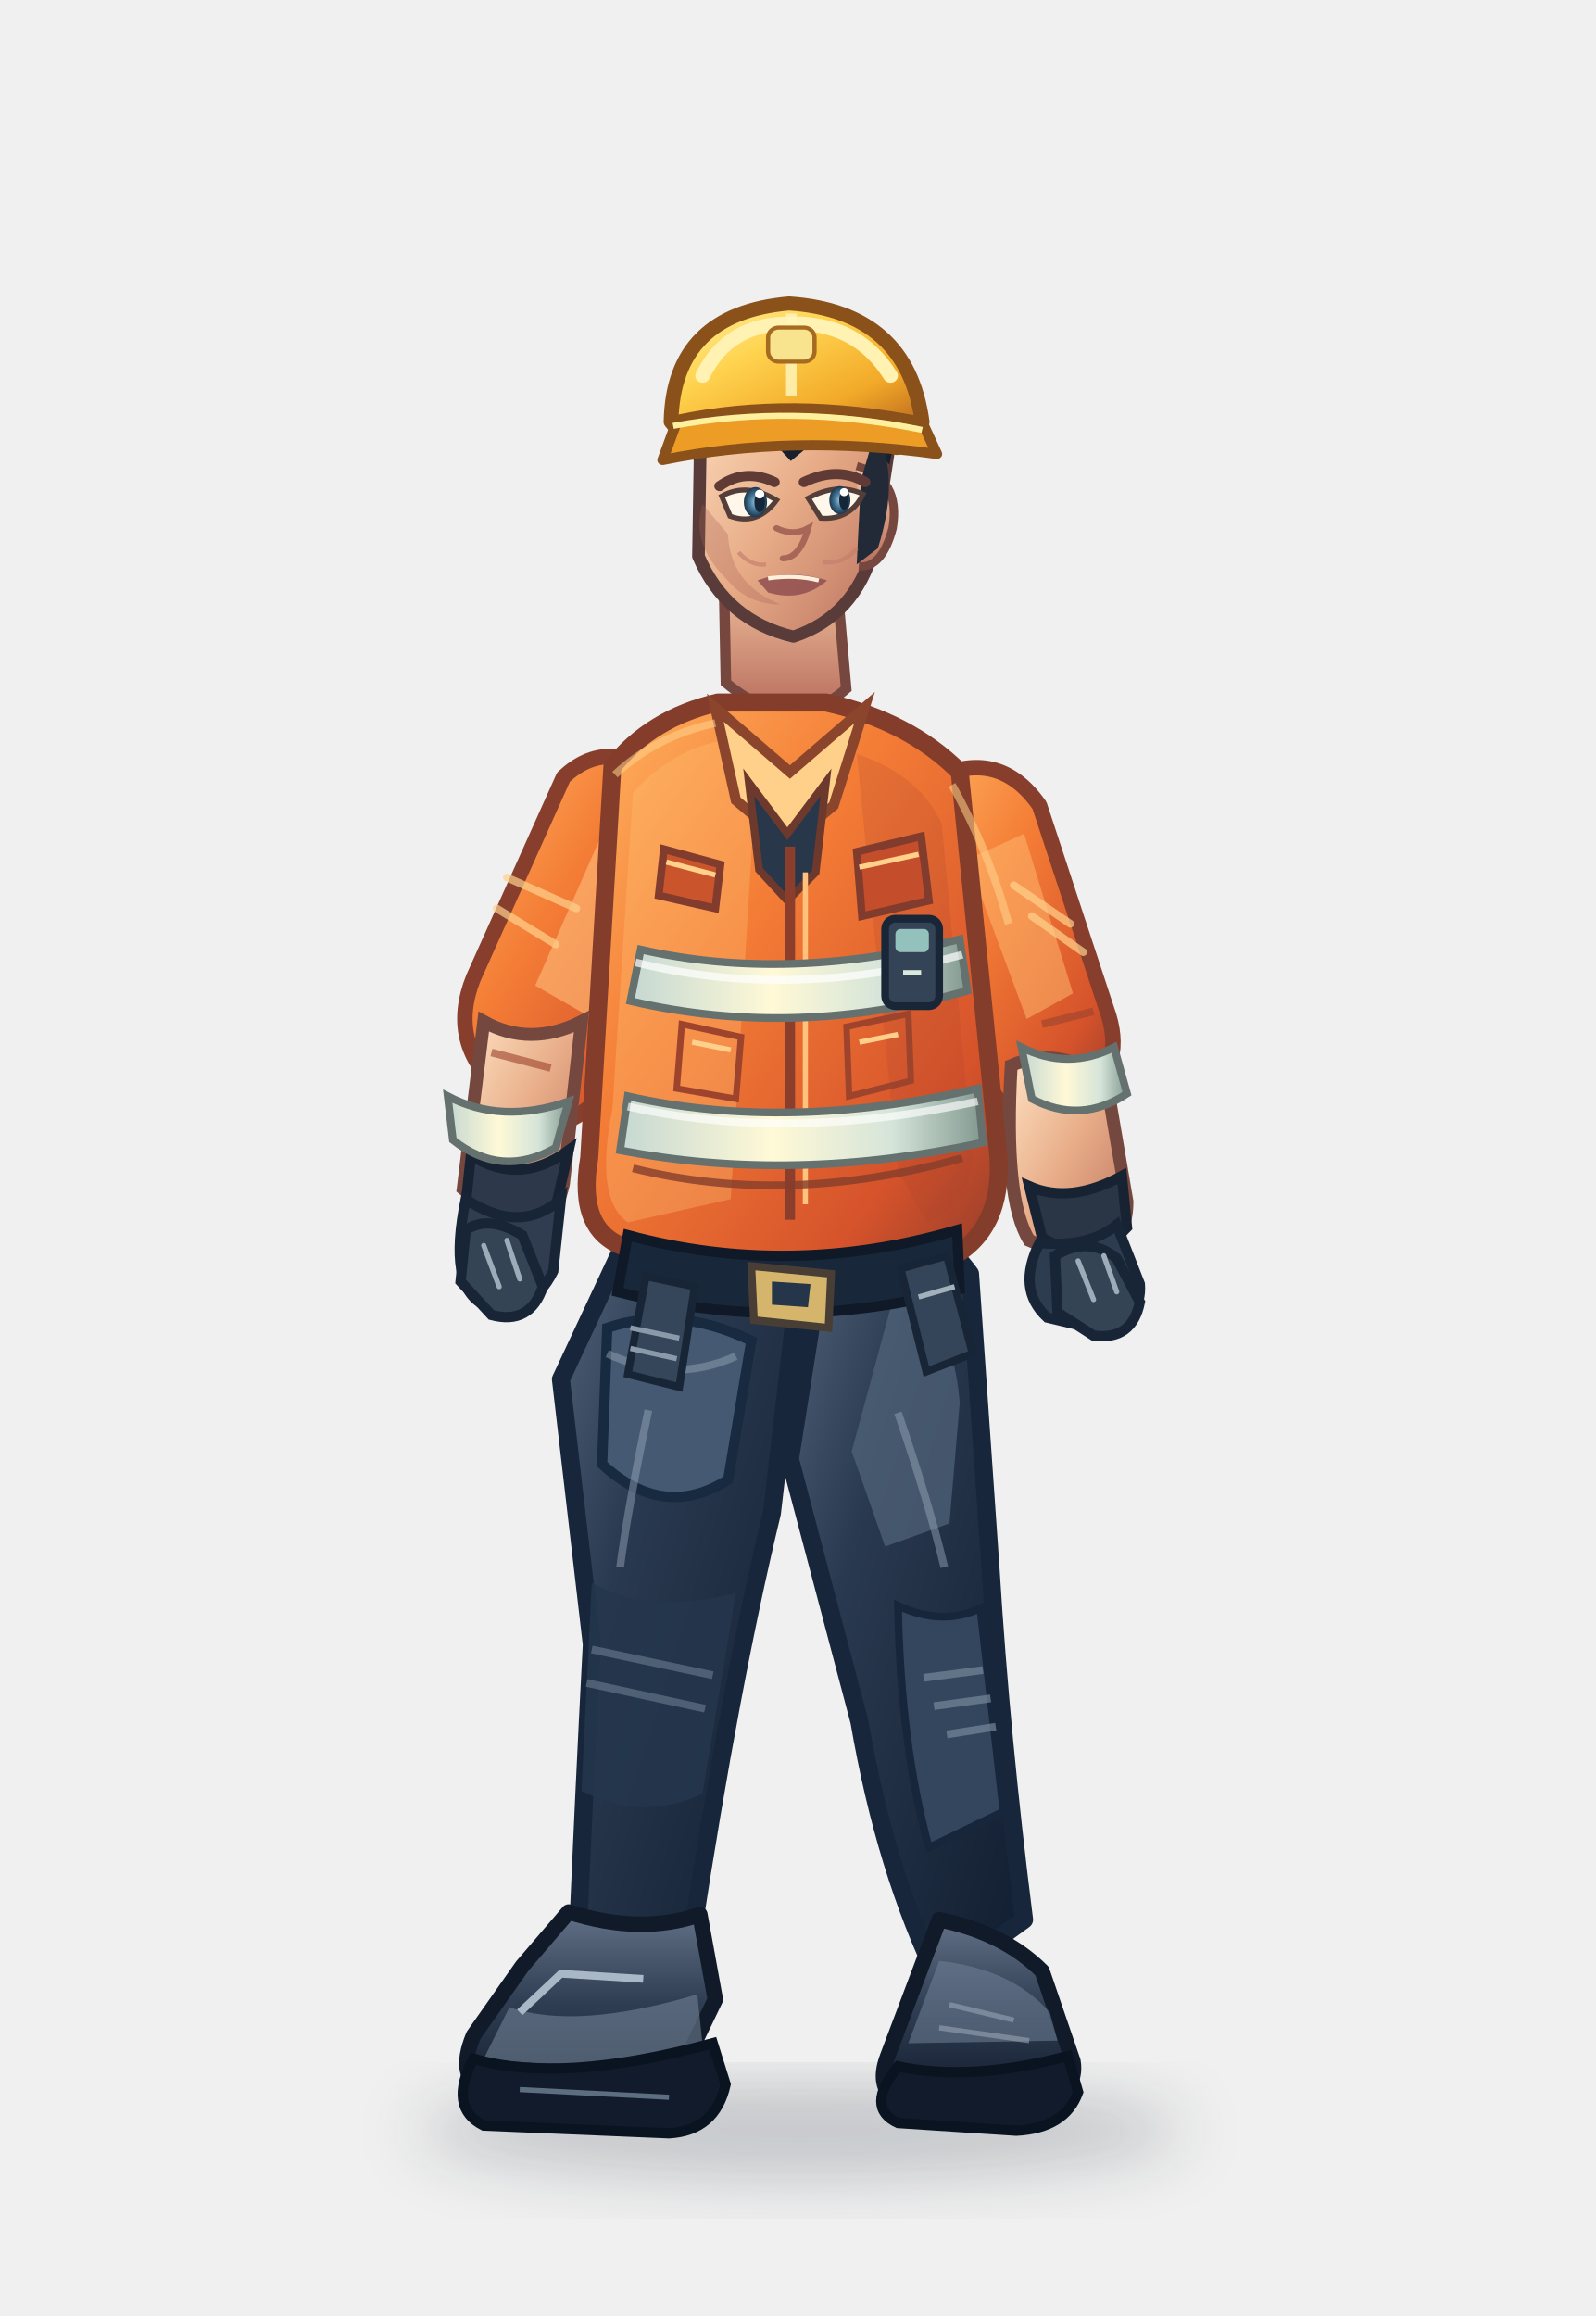
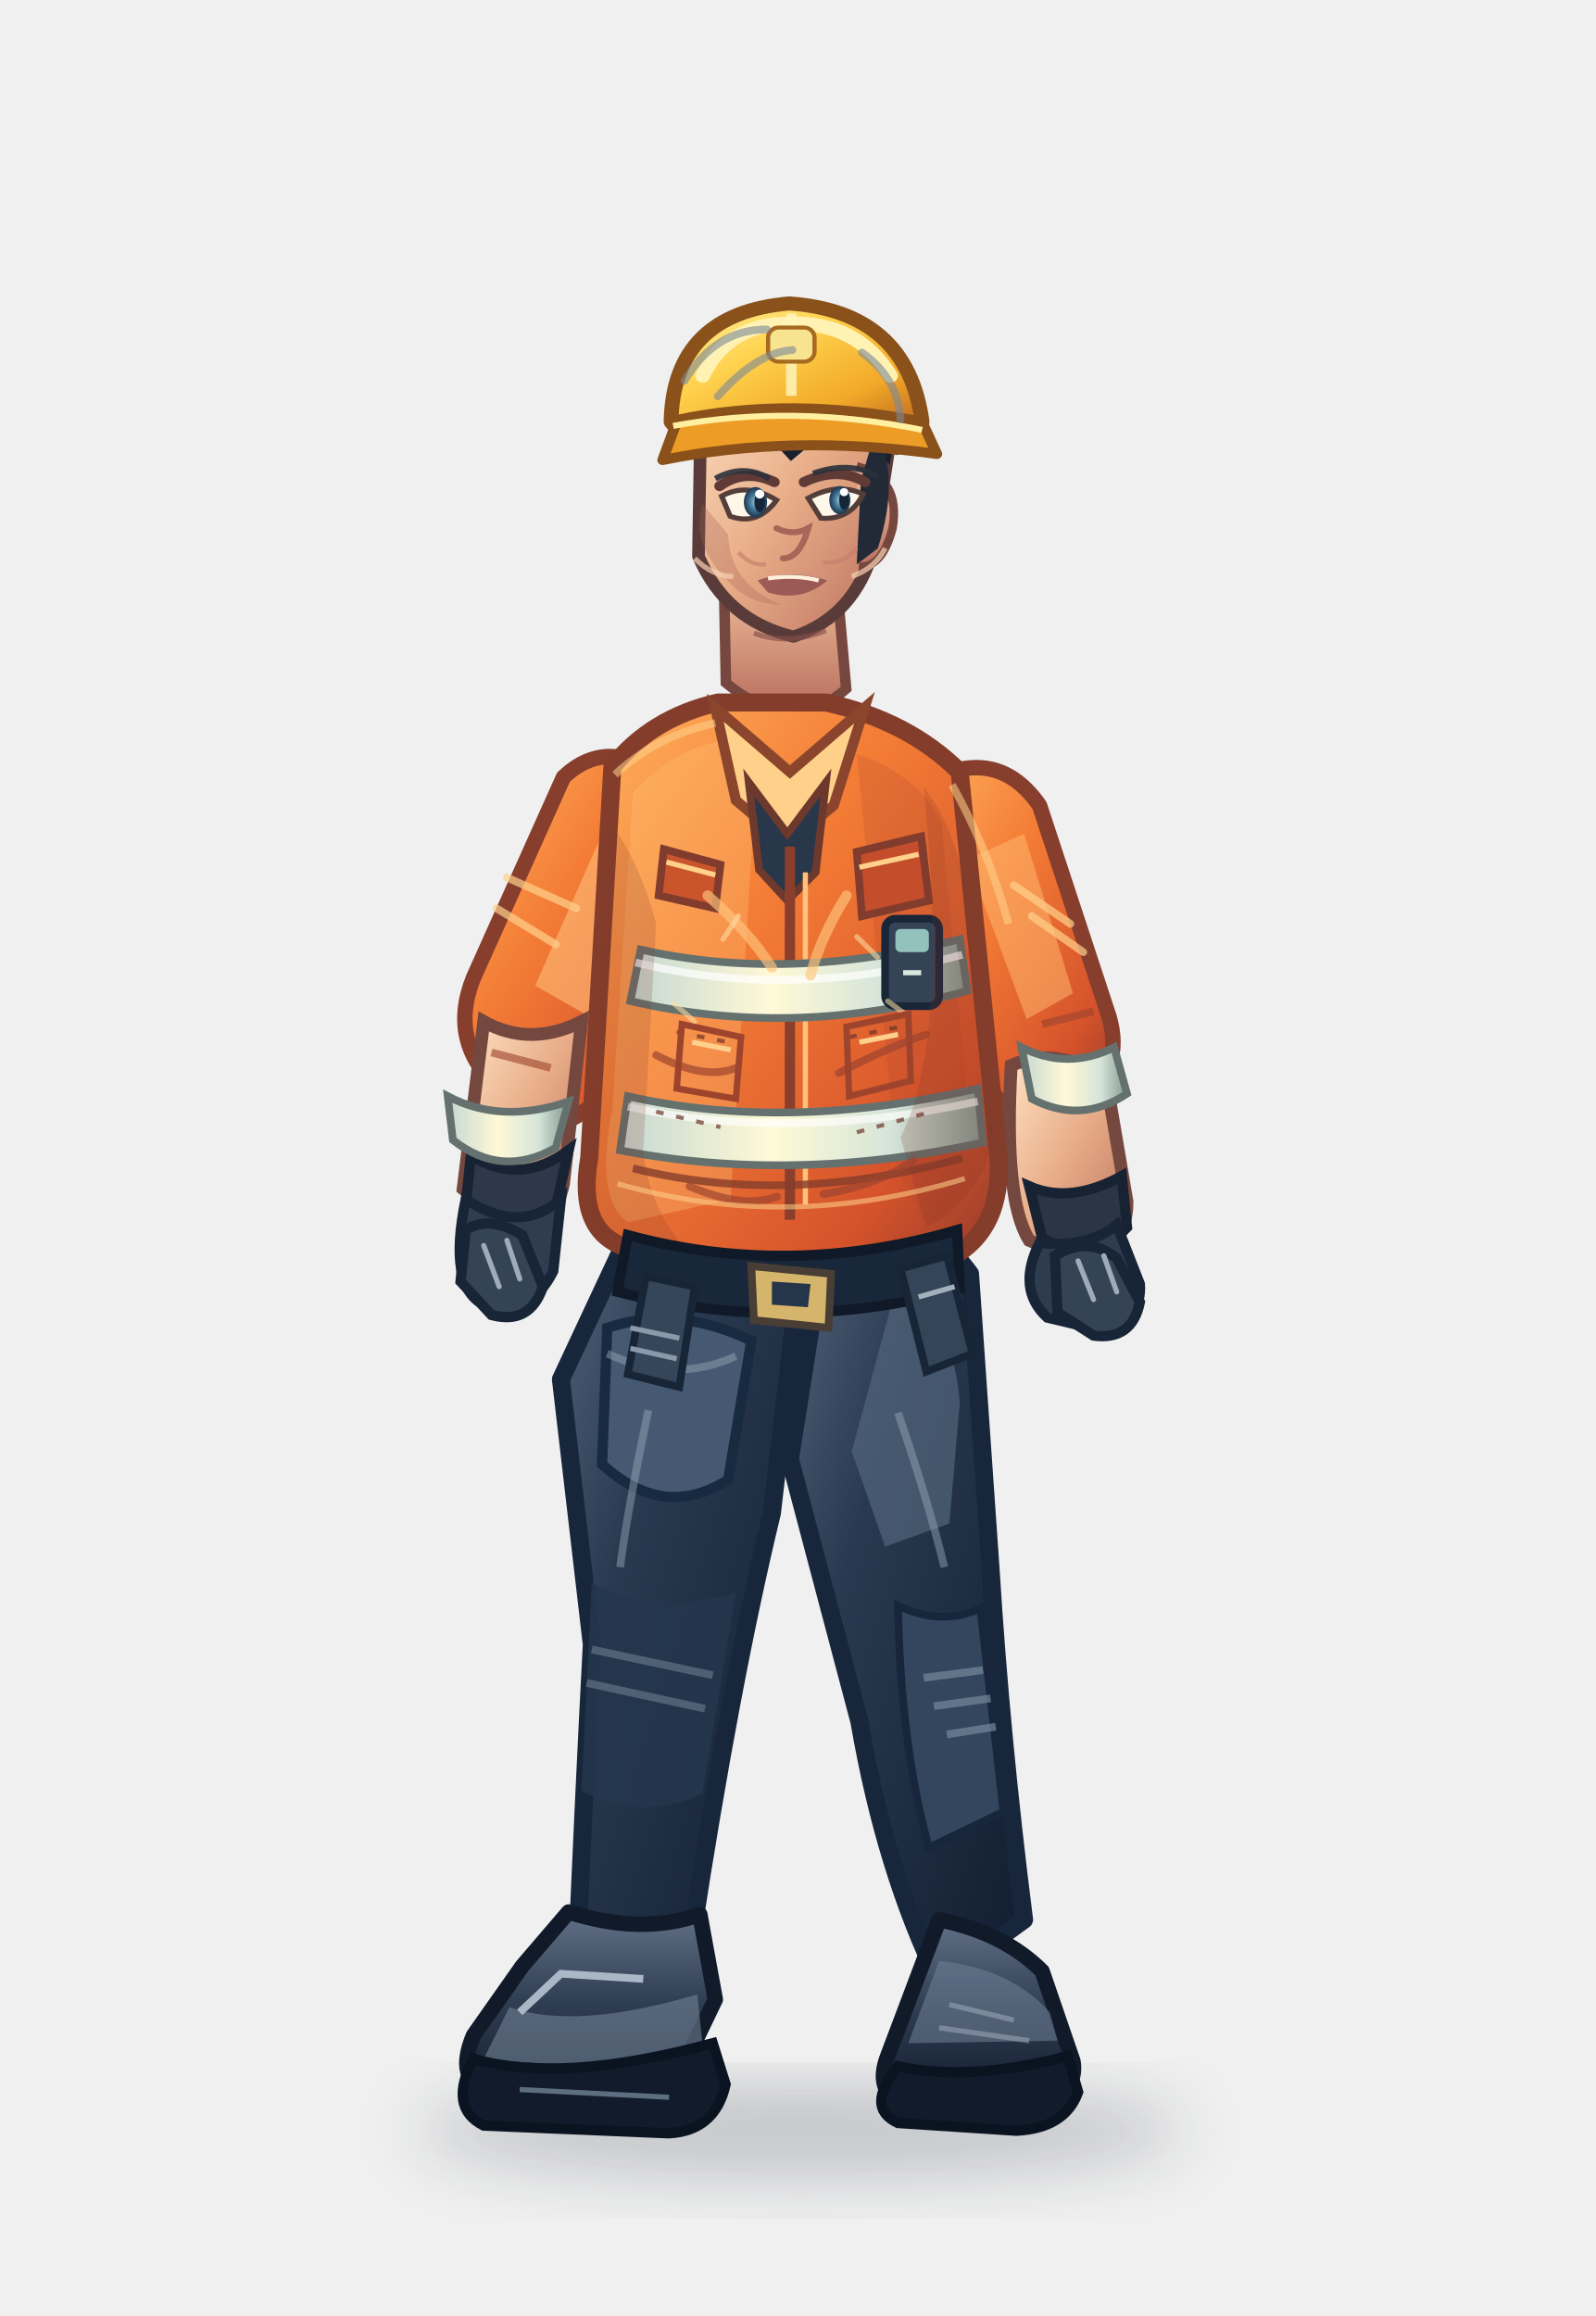
<svg xmlns="http://www.w3.org/2000/svg" viewBox="0 0 620 900" role="img" aria-labelledby="title desc">
  <defs>
    <linearGradient id="skin" x1="0" y1="0" x2="1" y2="1">
      <stop stop-color="#ffe2c4" />
      <stop offset=".48" stop-color="#e8ad88" />
      <stop offset="1" stop-color="#b96f5e" />
    </linearGradient>
    <linearGradient id="skinShadow" x1="0" y1="0" x2="0" y2="1">
      <stop stop-color="#f3c5a0" />
      <stop offset="1" stop-color="#b86e5e" />
    </linearGradient>
    <linearGradient id="helmet" x1="0" y1="0" x2=".85" y2="1">
      <stop stop-color="#fff3a3" />
      <stop offset=".36" stop-color="#ffd34f" />
      <stop offset=".72" stop-color="#f2a928" />
      <stop offset="1" stop-color="#b9651d" />
    </linearGradient>
    <linearGradient id="orange" x1="0" y1="0" x2="1" y2="1">
      <stop stop-color="#ffb35f" />
      <stop offset=".38" stop-color="#f47d36" />
      <stop offset=".78" stop-color="#d6532b" />
      <stop offset="1" stop-color="#8f3b2b" />
    </linearGradient>
    <linearGradient id="orangeLight" x1="0" y1="0" x2="0" y2="1">
      <stop stop-color="#ffd18a" />
      <stop offset="1" stop-color="#e56a30" />
    </linearGradient>
    <linearGradient id="navy" x1="0" y1="0" x2="1" y2="1">
      <stop stop-color="#53657c" />
      <stop offset=".35" stop-color="#29394f" />
      <stop offset="1" stop-color="#111d30" />
    </linearGradient>
    <linearGradient id="boot" x1="0" y1="0" x2="0" y2="1">
      <stop stop-color="#627187" />
      <stop offset=".48" stop-color="#303e53" />
      <stop offset="1" stop-color="#111b2c" />
    </linearGradient>
    <linearGradient id="reflect" x1="0" y1="0" x2="1" y2="0">
      <stop stop-color="#c5d8d2" />
      <stop offset=".42" stop-color="#fff9d6" />
      <stop offset=".75" stop-color="#d5e4d9" />
      <stop offset="1" stop-color="#829990" />
    </linearGradient>
    <radialGradient id="iris">
      <stop stop-color="#9fc5d9" />
      <stop offset=".48" stop-color="#467b9a" />
      <stop offset="1" stop-color="#1c354d" />
    </radialGradient>
    <filter id="shadow" x="-30%" y="-20%" width="160%" height="160%">
      <feGaussianBlur stdDeviation="12" />
    </filter>
    <filter id="soft" x="-20%" y="-20%" width="140%" height="140%">
      <feGaussianBlur stdDeviation="2" />
    </filter>
    <clipPath id="jacketClip">
      <path d="M238 298 Q253 279 279 273 L321 273 Q353 280 373 300 L388 449 Q390 478 369 489 Q308 506 244 485 Q224 479 229 450Z" />
    </clipPath>
  </defs>
  <ellipse cx="311" cy="828" rx="150" ry="19" fill="#172333" opacity=".2" filter="url(#shadow)" />
  <path d="M322 472 Q359 470 377 495 L385 610 Q389 675 398 746 L365 770 Q344 727 334 669 L307 567Z" fill="url(#navy)" stroke="#17263b" stroke-width="7" stroke-linejoin="round" />
  <path d="M347 505 Q370 508 373 545 L369 592 L344 601 L331 564Z" fill="#52657a" opacity=".7" />
  <path d="M349 624 Q366 632 381 625 L390 704 L361 718 Q350 678 349 624Z" fill="#34465e" stroke="#17263b" stroke-width="3" />
  <path d="M359 652 L382 649 M363 663 L385 660 M368 674 L387 671" stroke="#75879a" stroke-width="3" opacity=".7" />
  <path d="M365 746 Q390 751 405 766 L417 801 Q419 813 404 817 L350 817 Q340 812 345 799Z" fill="url(#boot)" stroke="#101a29" stroke-width="6" stroke-linejoin="round" />
  <path d="M365 762 Q393 765 408 782 L411 793 L353 794Z" fill="#708096" opacity=".55" />
  <path d="M349 803 Q377 809 415 799 L419 813 Q414 827 395 828 L349 825 Q336 819 349 803Z" fill="#111b2b" stroke="#0a1320" stroke-width="4" />
  <path d="M369 779 L394 785 M365 788 L400 793" stroke="#9daaba" stroke-width="2" opacity=".55" />
  <path d="M247 474 Q281 461 312 485 L300 588 Q284 654 269 752 L224 766 Q227 696 230 639 L218 536Z" fill="url(#navy)" stroke="#17263b" stroke-width="7" stroke-linejoin="round" />
  <path d="M236 516 Q263 507 292 521 L283 575 Q258 591 234 569Z" fill="#455a72" stroke="#182a40" stroke-width="4" />
  <path d="M236 526 Q262 538 286 527" fill="none" stroke="#91a0b0" stroke-width="3" opacity=".5" />
  <path d="M230 615 Q253 628 286 619 L273 697 Q250 708 226 696Z" fill="#25364c" opacity=".85" />
  <path d="M230 641 L277 651 M228 654 L274 664" stroke="#738398" stroke-width="3" opacity=".55" />
  <path d="M221 743 Q249 752 272 744 L278 777 L266 802 Q261 814 245 816 L189 812 Q177 808 184 791 L203 764Z" fill="url(#boot)" stroke="#101a29" stroke-width="6" stroke-linejoin="round" />
  <path d="M198 780 Q224 789 271 775 L273 794 Q242 806 188 800Z" fill="#718095" opacity=".6" />
  <path d="M184 800 Q218 810 277 794 L282 810 Q278 828 260 829 L188 826 Q174 819 184 800Z" fill="#111b2b" stroke="#0a1320" stroke-width="4" />
  <path d="M202 782 L218 767 L250 769" fill="none" stroke="#aab7c6" stroke-width="3" />
  <path d="M202 812 L260 815" stroke="#5e6e81" stroke-width="2" />
  <path d="M362 303 Q388 290 404 313 L430 392 Q438 414 421 426 L401 437 Q382 427 378 407 L354 347Z" fill="url(#orange)" stroke="#873e2d" stroke-width="6" stroke-linejoin="round" />
  <path d="M398 324 L417 386 L399 396 L376 334Z" fill="#ffb96f" opacity=".52" />
  <path d="M393 414 Q412 406 430 420 L438 467 Q438 485 421 491 L400 482 Q390 466 393 414Z" fill="url(#skin)" stroke="#75483f" stroke-width="5" />
  <path d="M400 461 Q416 468 436 457 L438 477 Q424 492 405 481Z" fill="#2a3545" stroke="#172333" stroke-width="4" />
  <path d="M404 483 Q423 485 434 476 L443 499 Q444 513 428 517 L407 512 Q395 501 404 483Z" fill="#2e3c50" stroke="#182537" stroke-width="4" />
  <path d="M257 302 Q236 286 219 302 L184 380 Q174 405 194 423 L217 437 Q237 430 243 406 L275 348Z" fill="url(#orange)" stroke="#873e2d" stroke-width="6" stroke-linejoin="round" />
  <path d="M238 315 L208 383 L229 395 L259 335Z" fill="#ffbc79" opacity=".6" />
  <path d="M188 397 Q206 407 226 397 L219 460 Q215 479 199 478 L180 462Z" fill="url(#skin)" stroke="#75483f" stroke-width="5" />
  <path d="M183 449 Q202 461 221 447 L216 469 Q198 485 181 468Z" fill="#2d394b" stroke="#172333" stroke-width="4" />
  <path d="M181 466 Q202 480 218 466 L215 494 Q206 512 188 507 Q174 500 181 466Z" fill="#303d51" stroke="#182537" stroke-width="4" />
  <path d="M187 483 L202 489 M184 491 L199 497" stroke="#92a0ae" stroke-width="2" opacity=".7" />
  <g transform="translate(310 185) scale(.82 .78) translate(-310 -185)">
    <path d="M275 233 L328 231 L333 291 Q307 315 276 288Z" fill="url(#skinShadow)" stroke="#75473e" stroke-width="5" />
    <path d="M264 160 Q275 127 308 129 Q346 131 354 166 L346 221 Q337 255 308 265 Q276 257 263 225Z" fill="url(#skin)" stroke="#593c39" stroke-width="6" stroke-linejoin="round" />
    <path d="M265 199 Q259 218 276 236 Q286 249 302 249 Q278 239 277 214Z" fill="#a85f55" opacity=".3" />
    <path d="M338 180 Q359 186 355 211 Q350 231 339 230" fill="url(#skinShadow)" stroke="#75473e" stroke-width="4" />
    <path d="M262 174 Q249 145 270 132 Q287 112 317 122 Q348 118 357 149 L352 174 Q338 159 323 160 L307 174 L293 158 Q279 170 262 174Z" fill="#28303c" stroke="#17202c" stroke-width="5" />
    <path d="M266 154 Q283 123 311 128 Q292 141 282 158Z" fill="#566173" opacity=".65" />
    <path d="M347 162 Q359 185 348 221 L338 229 L340 187Z" fill="#222a37" />
    <path d="M273 190 Q285 181 299 188" fill="none" stroke="#603b36" stroke-width="5" stroke-linecap="round" />
    <path d="M313 188 Q329 180 342 188" fill="none" stroke="#603b36" stroke-width="5" stroke-linecap="round" />
    <path d="M274 195 Q286 188 300 197 Q291 210 278 205Z" fill="#fff7e9" stroke="#533e3a" stroke-width="2.5" />
    <path d="M315 196 Q329 188 341 194 Q335 207 321 206Z" fill="#fff7e9" stroke="#533e3a" stroke-width="2.5" />
    <ellipse cx="290" cy="198" rx="5.5" ry="7.5" fill="url(#iris)" />
    <ellipse cx="330" cy="197" rx="5" ry="7" fill="url(#iris)" />
    <ellipse cx="292" cy="198" rx="2.5" ry="5" fill="#142638" />
    <ellipse cx="332" cy="197" rx="2.3" ry="4.8" fill="#142638" />
    <circle cx="292" cy="194" r="2.2" fill="#fff" />
    <circle cx="332" cy="193" r="2" fill="#fff" />
    <path d="M300 211 Q308 215 315 211 Q311 226 303 226" fill="none" stroke="#a76658" stroke-width="3" stroke-linecap="round" />
    <path d="M291 237 Q306 231 324 237 Q312 248 296 243Z" fill="#914f50" opacity=".85" />
    <path d="M296 236 Q309 234 320 237" fill="none" stroke="#fff0db" stroke-width="2" />
    <path d="M282 223 Q288 230 295 229 M322 228 Q332 229 338 221" fill="none" stroke="#c57c6b" stroke-width="2" opacity=".65" />
    <path d="M250 158 Q251 104 306 99 Q362 103 369 158 L357 171 Q307 151 260 171Z" fill="url(#helmet)" stroke="#8a511b" stroke-width="7" stroke-linejoin="round" />
    <path d="M265 135 Q277 109 306 109 Q338 108 354 135" fill="none" stroke="#fff2b2" stroke-width="7" stroke-linecap="round" />
    <path d="M307 104 L307 145" stroke="#fff4ba" stroke-width="5" opacity=".85" />
    <path d="M253 157 Q307 145 369 158 L376 174 Q307 164 246 177Z" fill="#ed9c25" stroke="#8a511b" stroke-width="5" stroke-linejoin="round" />
    <path d="M251 160 Q308 149 369 162" fill="none" stroke="#fff0a0" stroke-width="3" />
    <rect x="296" y="111" width="22" height="17" rx="5" fill="#f8e48e" stroke="#a66a20" stroke-width="2" />
  </g>
  <path d="M238 298 Q253 279 279 273 L321 273 Q353 280 373 300 L388 449 Q390 478 369 489 Q308 506 244 485 Q224 479 229 450Z" fill="url(#orange)" stroke="#843d2a" stroke-width="7" stroke-linejoin="round" />
  <path d="M246 308 Q262 291 280 288 L294 299 L284 466 L244 475 Q231 466 238 431Z" fill="#ffbd72" opacity=".35" />
  <path d="M333 293 Q357 301 366 320 L378 449 Q377 469 360 475 L349 455Z" fill="#a83f2d" opacity=".2" />
  <path d="M278 275 L307 300 L336 275 L324 313 L306 328 L286 311Z" fill="#ffd08a" stroke="#8a452c" stroke-width="4" />
  <path d="M291 304 L306 324 L321 304 L317 339 L306 350 L295 338Z" fill="#29374a" stroke="#6d392d" stroke-width="3" />
  <path d="M307 329 L307 474" stroke="#8b3e2b" stroke-width="4" />
  <path d="M313 339 L313 468" stroke="#ffc17b" stroke-width="2" />
  <path d="M249 369 Q306 382 373 365 L376 385 Q309 404 245 389Z" fill="url(#reflect)" stroke="#64716e" stroke-width="3" />
  <path d="M247 374 Q307 389 374 371" fill="none" stroke="#fff" stroke-width="3" opacity=".7" />
  <path d="M244 426 Q306 440 380 423 L382 444 Q308 460 241 447Z" fill="url(#reflect)" stroke="#64716e" stroke-width="3" />
  <path d="M244 430 Q306 444 380 428" fill="none" stroke="#fff" stroke-width="3" opacity=".65" />
  <path d="M258 330 L280 336 L278 353 L256 348Z" fill="#ca542c" stroke="#813c2d" stroke-width="3" />
  <path d="M333 331 L358 325 L361 350 L335 356Z" fill="#c44d2b" stroke="#813c2d" stroke-width="3" />
  <path d="M259 335 L278 340 M334 337 L357 332" stroke="#ffd18b" stroke-width="2" />
  <rect x="344" y="357" width="21" height="34" rx="4" fill="#344456" stroke="#182638" stroke-width="3" />
  <rect x="348" y="361" width="13" height="9" rx="2" fill="#93c1bc" />
  <path d="M351 378 L358 378" stroke="#dbe8de" stroke-width="2" />
  <path d="M246 454 Q306 469 374 450" fill="none" stroke="#843d2a" stroke-width="3" opacity=".8" />
+   <g clip-path="url(#jacketClip)">
+     <path d="M232 314 Q247 329 255 359 L250 447 Q252 470 268 487 L229 478 L224 429Z" fill="#7f332c" opacity=".19" />
+     <path d="M359 306 Q376 327 378 371 L386 445 Q378 468 360 477 L350 442 Q369 404 359 306Z" fill="#7f3029" opacity=".2" />
+     <path d="M275 348 Q291 362 300 376 M329 348 Q319 364 315 379" fill="none" stroke="#ffc57c" stroke-width="4" stroke-linecap="round" opacity=".65" />
+     <path d="M255 410 Q274 420 286 415 M326 417 Q345 407 360 402 M268 461 Q289 470 302 465 M320 464 Q340 461 355 451" fill="none" stroke="#9b432f" stroke-width="3" stroke-linecap="round" opacity=".68" />
+     <path d="M287 356 L281 365 M333 364 L341 372 M262 390 L270 397 M345 389 L353 395" stroke="#ffe0a6" stroke-width="2" stroke-linecap="round" opacity=".55" />
+     <path d="M263 401 L283 405 M330 403 L350 399 M255 432 L280 438 M333 440 L362 432" stroke="#6f342a" stroke-width="1.6" stroke-dasharray="3 5" opacity=".7" />
+     <path d="M240 460 Q306 479 375 458" fill="none" stroke="#ffd18a" stroke-width="2" opacity=".55" />
+   </g>
+   <path d="M266 148 Q278 128 298 128 M279 154 Q294 137 308 136 M335 137 Q349 147 350 163" fill="none" stroke="#7c8798" stroke-width="3" stroke-linecap="round" opacity=".6" />
+   <path d="M278 186 Q289 180 299 186 M316 184 Q330 179 341 185" fill="none" stroke="#2b303b" stroke-width="2.2" opacity=".9" />
+   <path d="M270 217 Q277 224 285 224 M331 224 Q340 221 344 213" fill="none" stroke="#f8d2b5" stroke-width="2" opacity=".7" />
+   <path d="M293 246 Q306 251 321 245" fill="none" stroke="#854e49" stroke-width="2" opacity=".65" />
  <path d="M174 426 Q195 437 221 428 L216 446 Q195 458 176 443Z" fill="url(#reflect)" stroke="#64716e" stroke-width="3" />
  <path d="M397 407 Q415 416 433 407 L438 425 Q420 437 401 427Z" fill="url(#reflect)" stroke="#64716e" stroke-width="3" />
  <path d="M244 480 Q307 497 372 478 L373 501 Q306 519 240 502Z" fill="#182739" stroke="#101927" stroke-width="4" />
  <path d="M292 492 L323 495 L322 516 L293 513Z" fill="#d5b56b" stroke="#493e35" stroke-width="3" />
  <path d="M300 498 L315 499 L314 508 L300 507Z" fill="#25364a" />
  <path d="M251 496 L270 500 L264 539 L244 534Z" fill="#36465a" stroke="#172537" stroke-width="3" />
  <path d="M245 516 L264 520 M245 524 L263 528" stroke="#8b9aab" stroke-width="2" />
  <path d="M350 493 L368 488 L378 526 L360 533Z" fill="#344559" stroke="#172537" stroke-width="3" />
  <path d="M357 504 L371 500" stroke="#a3b1bc" stroke-width="2" />
  <path d="M265 398 L288 403 L286 427 L263 423Z M329 399 L353 394 L354 420 L330 426Z" fill="none" stroke="#9e442d" stroke-width="2.5" />
  <path d="M269 405 L284 408 M334 405 L349 402" stroke="#ffd08b" stroke-width="2" />
  <path d="M197 341 L224 353 M193 353 L216 367 M394 344 L416 359 M401 356 L421 370" stroke="#ffd18b" stroke-width="3" opacity=".7" stroke-linecap="round" />
  <path d="M191 409 L214 415 M405 398 L425 393" stroke="#9b432d" stroke-width="3" opacity=".6" />
  <path d="M181 478 Q190 472 203 480 L211 500 Q206 515 191 511 L179 498Z" fill="#344455" stroke="#172536" stroke-width="4" />
  <path d="M188 484 L194 500 M197 482 L202 497" stroke="#9eacb9" stroke-width="2" stroke-linecap="round" />
  <path d="M410 488 Q423 480 434 489 L443 506 Q440 521 425 519 L411 510Z" fill="#344455" stroke="#172536" stroke-width="4" />
  <path d="M419 490 L425 505 M429 488 L434 502" stroke="#9eacb9" stroke-width="2" stroke-linecap="round" />
  <path d="M239 301 Q255 286 278 281 M370 305 Q384 330 392 359" fill="none" stroke="#ffd18b" stroke-width="3" opacity=".55" />
  <path d="M252 548 Q244 586 241 609 M349 549 Q361 584 367 609" fill="none" stroke="#9baabc" stroke-width="3" opacity=".45" />
</svg>
